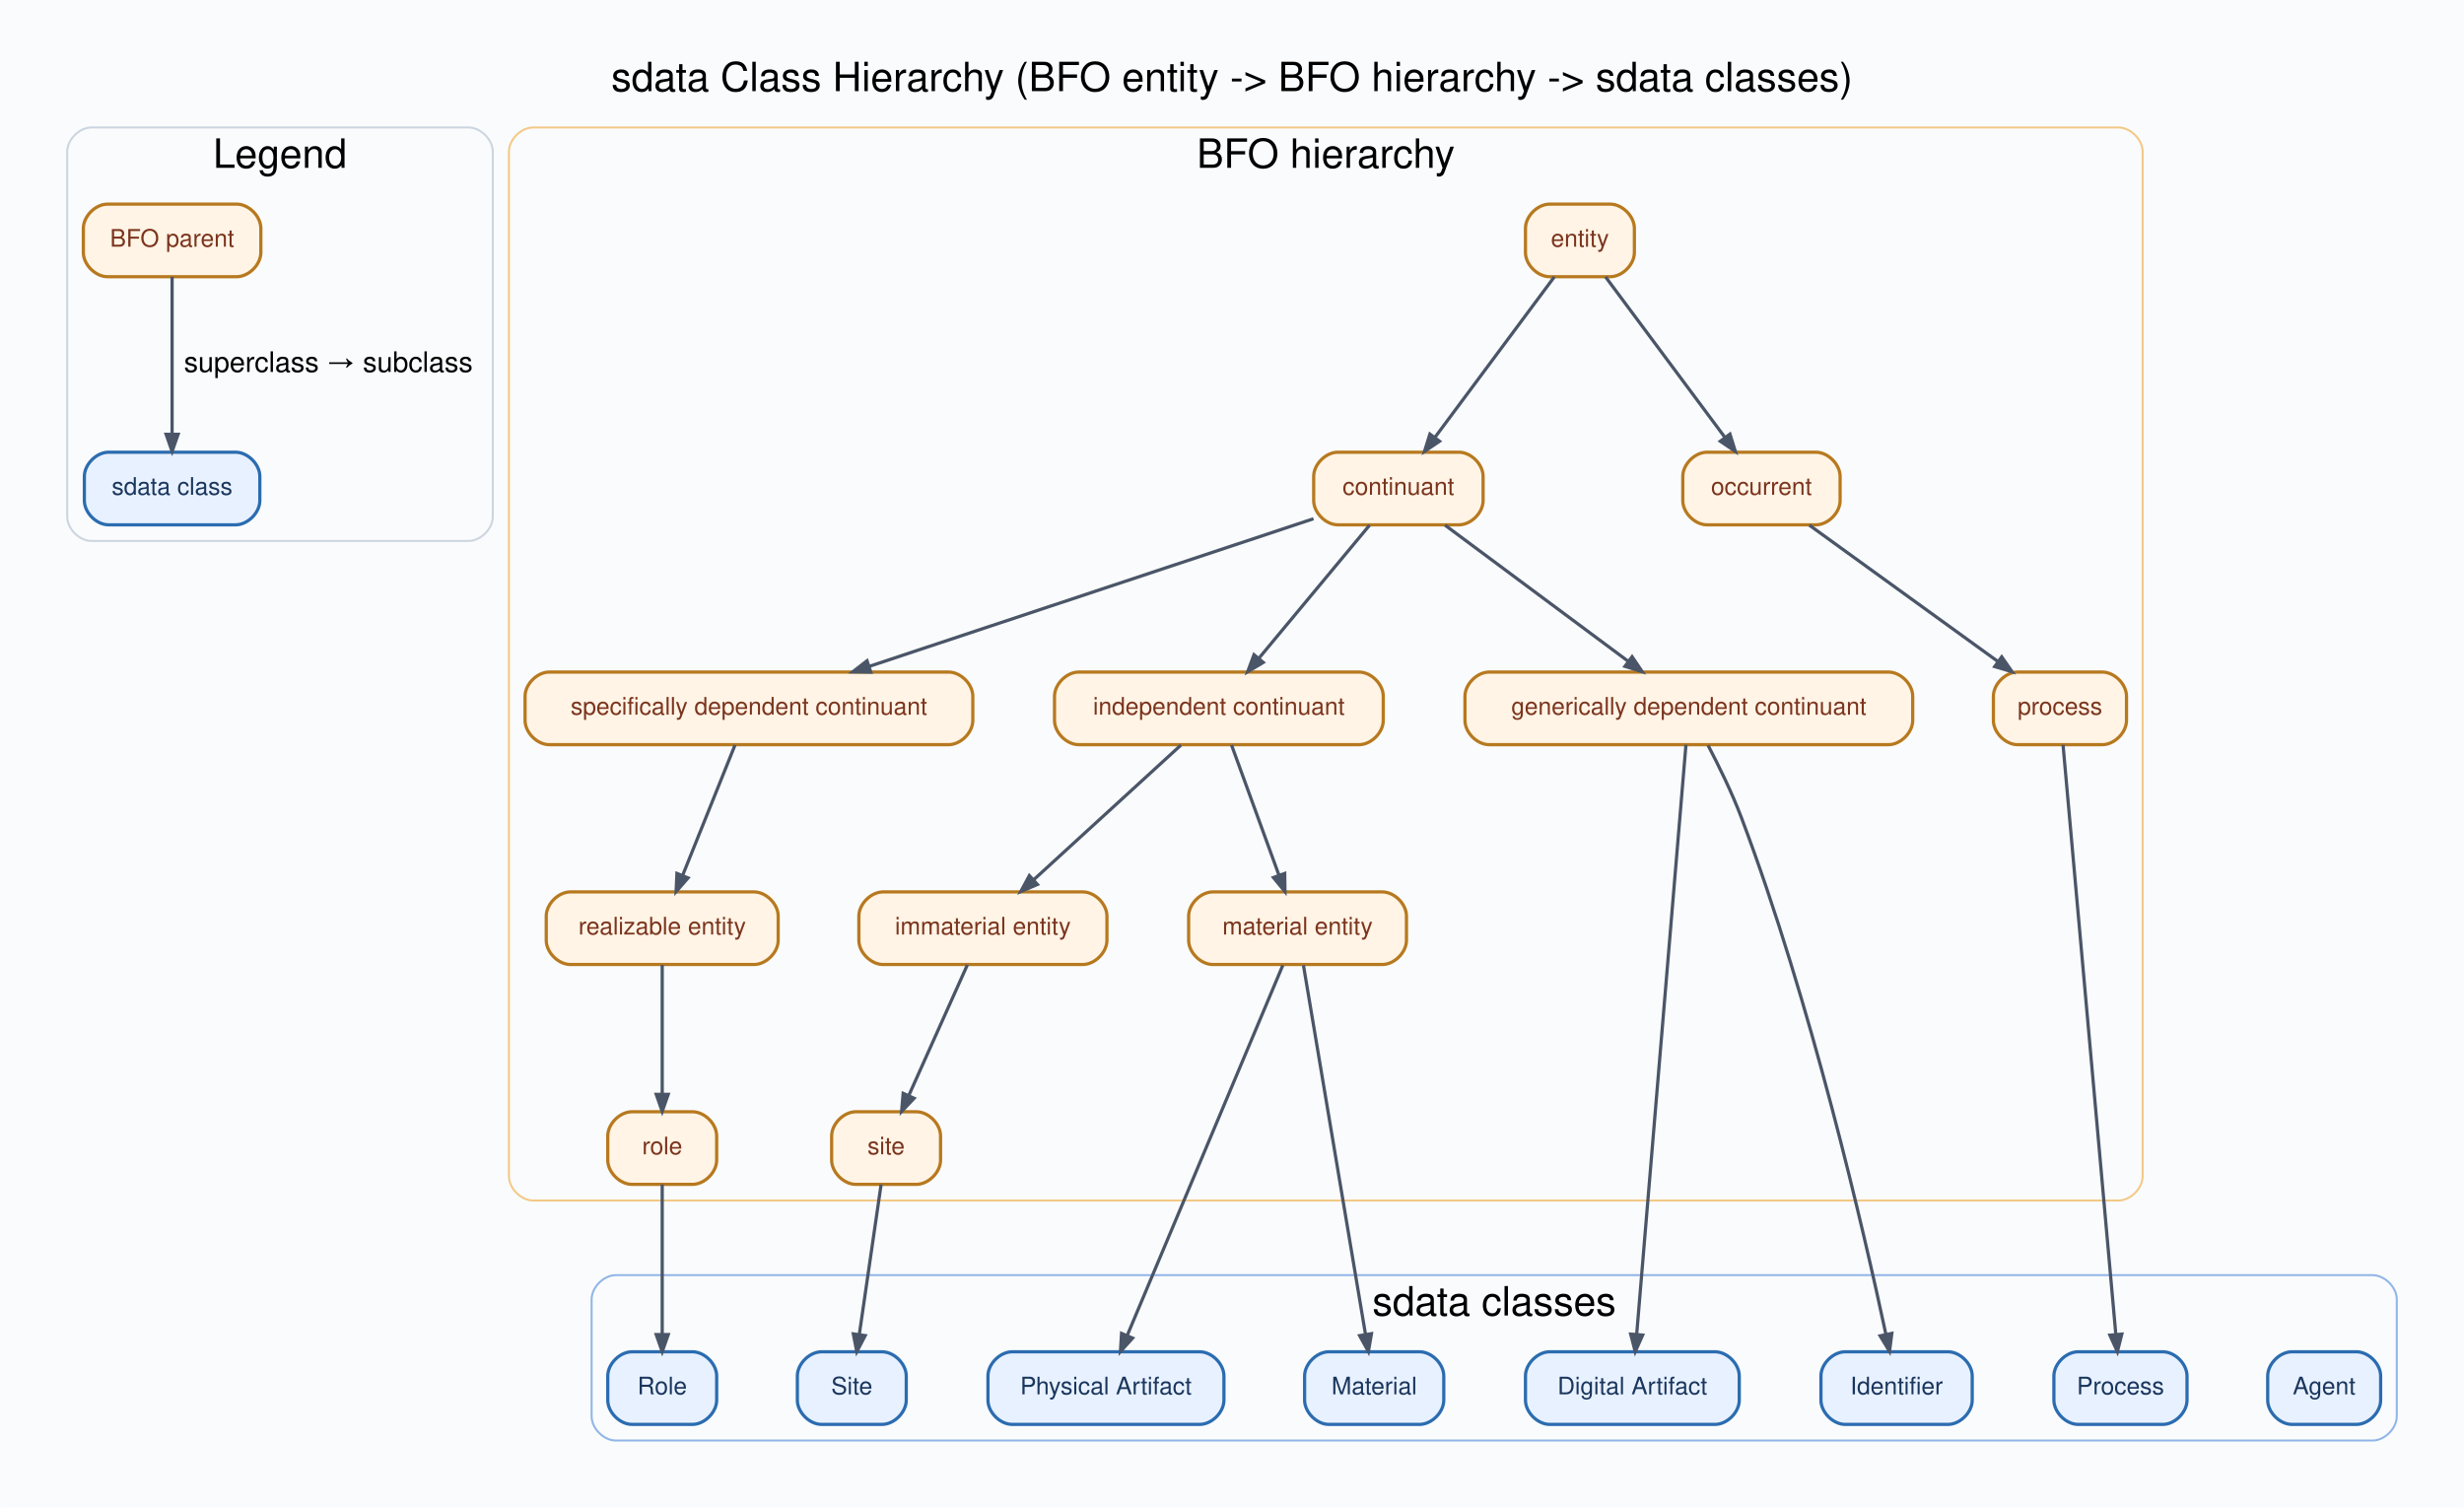
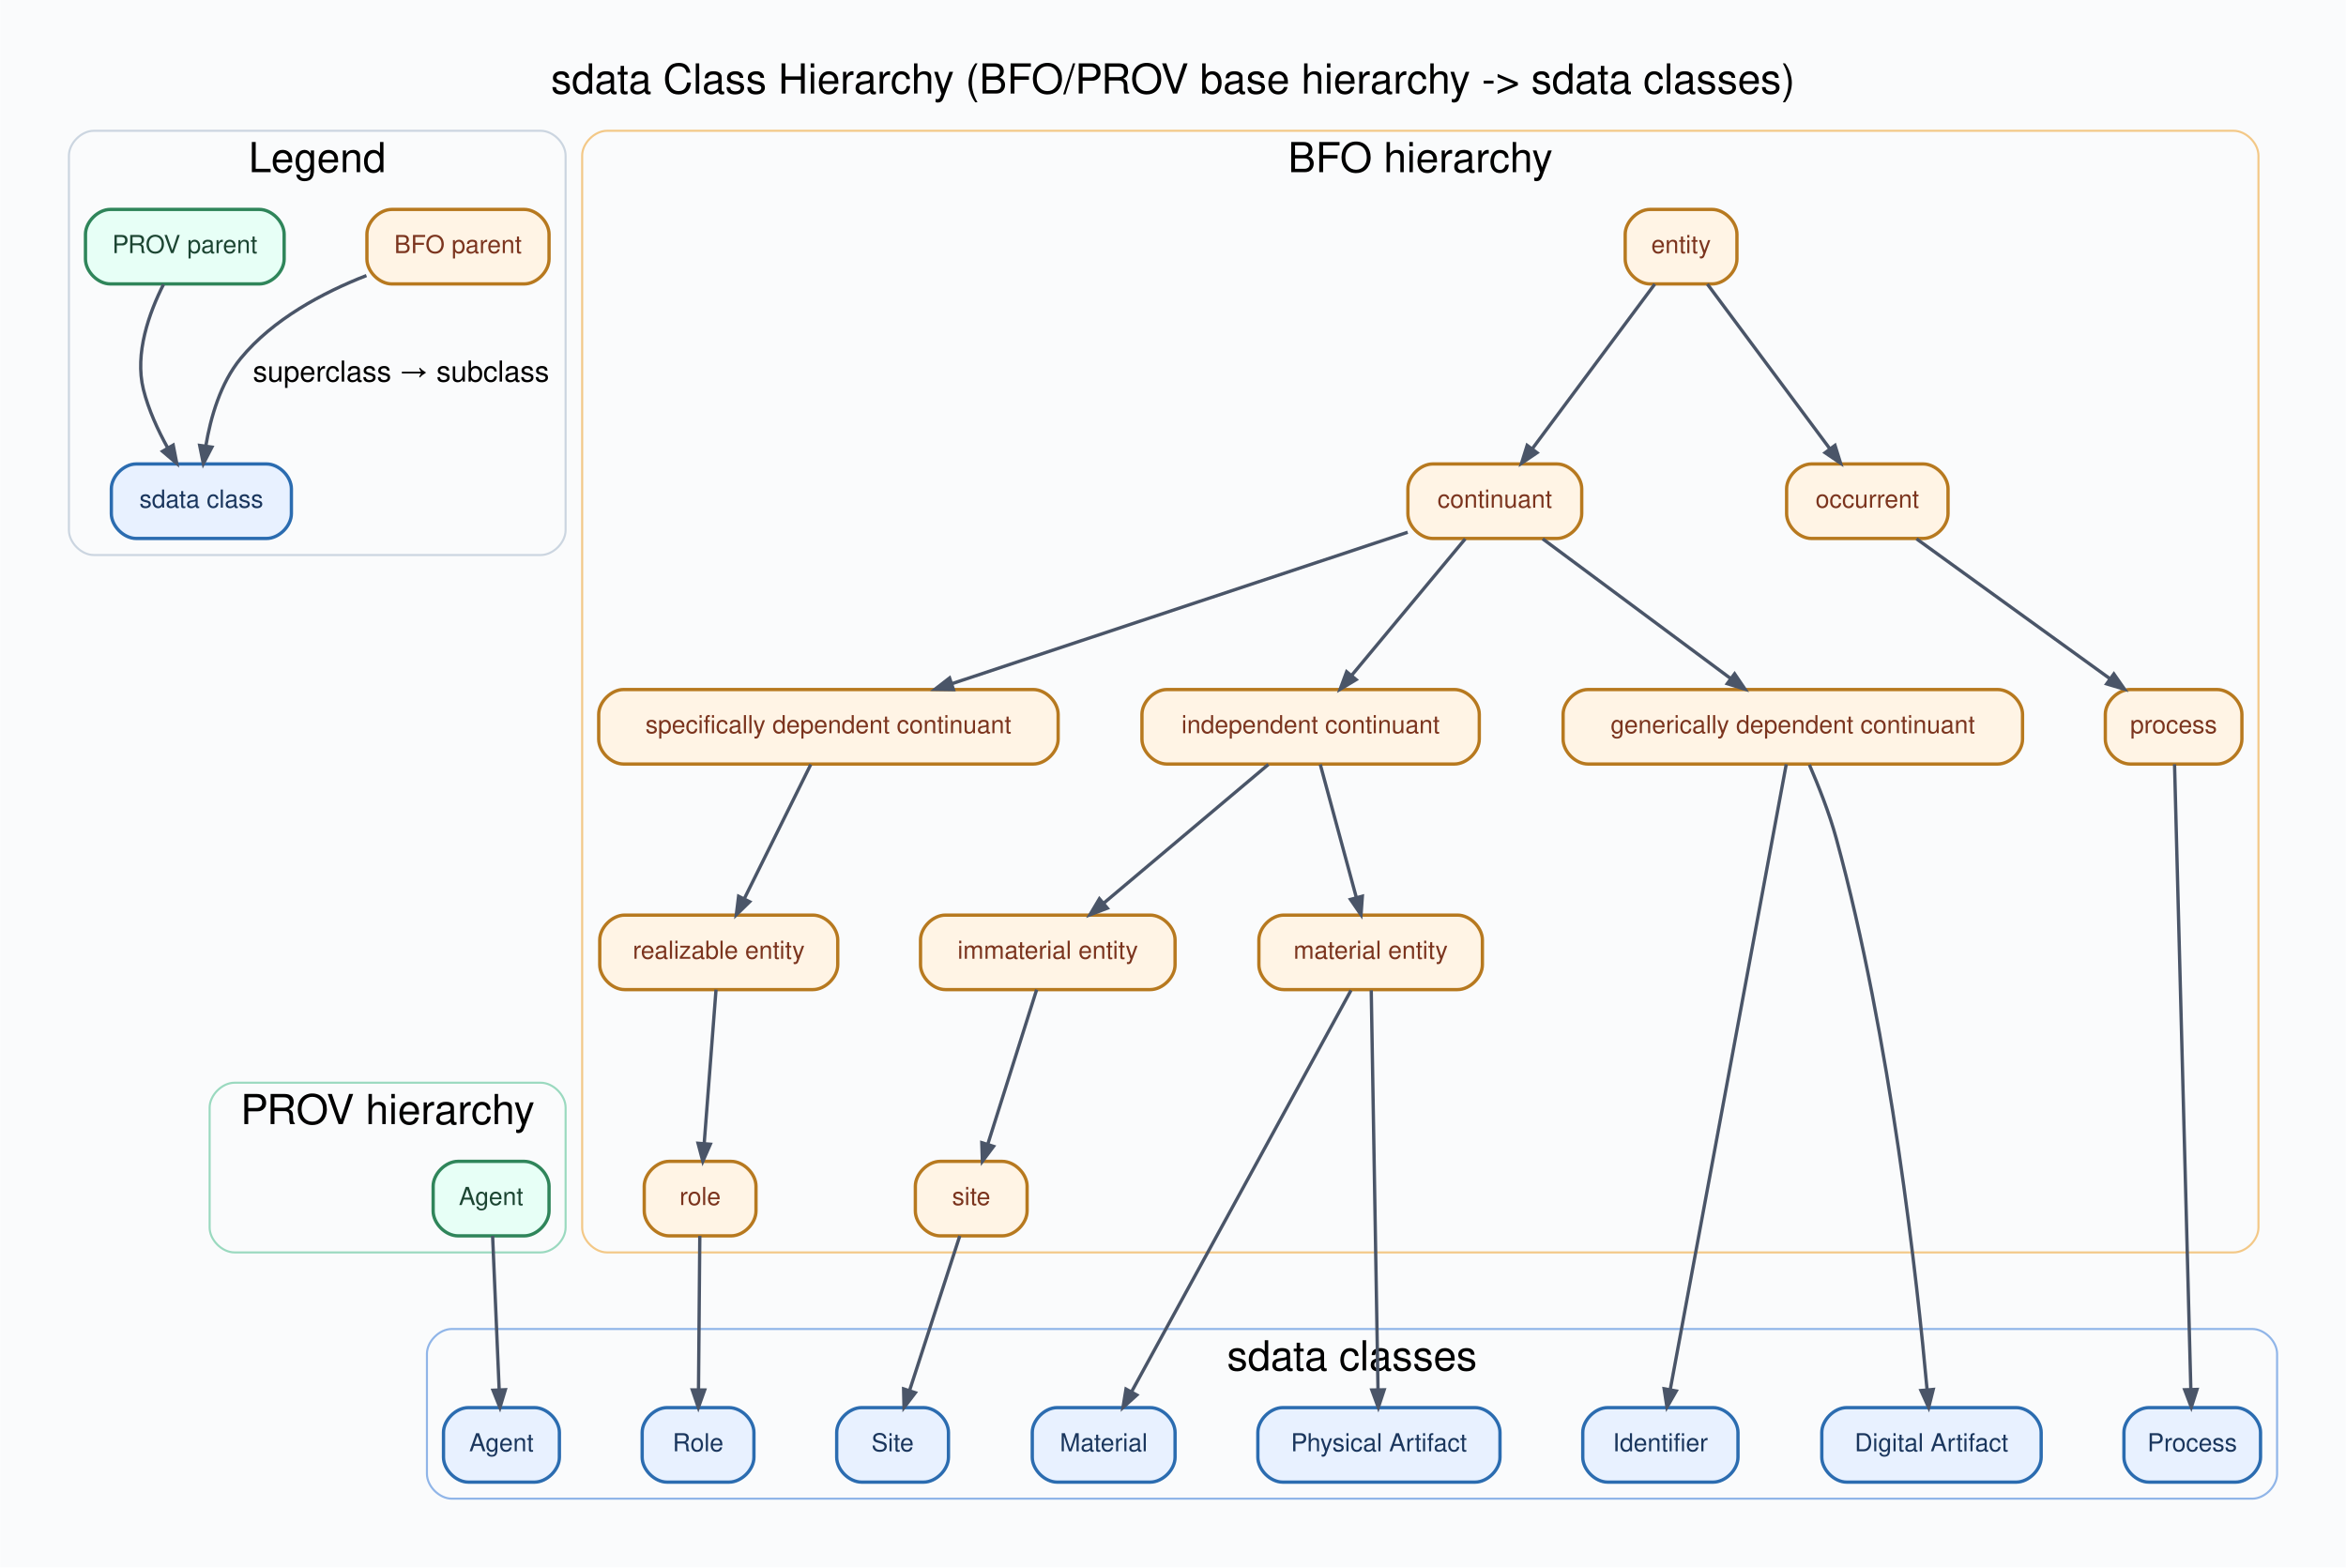
- <svg xmlns="http://www.w3.org/2000/svg" width="1221pt" height="747pt" viewBox="0.00 0.00 1221.40 747.40">
-   <g id="graph0" class="graph" transform="scale(1 1) rotate(0) translate(25.2 722.2)">
-     <polygon fill="#fafbfc" stroke="transparent" points="-25.2,25.2 -25.2,-722.2 1196.2,-722.2 1196.2,25.2 -25.2,25.2" />
-     <text text-anchor="middle" x="585.5" y="-677" font-family="Helvetica,sans-Serif" font-size="20.00">sdata Class Hierarchy (BFO entity -&gt; BFO hierarchy -&gt; sdata classes)</text>
+ <svg xmlns="http://www.w3.org/2000/svg" width="1133pt" height="757pt" viewBox="0.00 0.00 1133.40 757.40">
+   <g id="graph0" class="graph" transform="scale(1 1) rotate(0) translate(25.2 732.2)">
+     <polygon fill="#fafbfc" stroke="transparent" points="-25.2,25.2 -25.2,-732.2 1108.2,-732.2 1108.2,25.2 -25.2,25.2" />
+     <text text-anchor="middle" x="541.5" y="-687" font-family="Helvetica,sans-Serif" font-size="20.00">sdata Class Hierarchy (BFO/PROV base hierarchy -&gt; sdata classes)</text>
    <g id="clust1" class="cluster">
-       <path fill="#fafbfc" stroke="#cbd5e0" d="M20,-454C20,-454 207,-454 207,-454 213,-454 219,-460 219,-466 219,-466 219,-647 219,-647 219,-653 213,-659 207,-659 207,-659 20,-659 20,-659 14,-659 8,-653 8,-647 8,-647 8,-466 8,-466 8,-460 14,-454 20,-454" />
-       <text text-anchor="middle" x="113.5" y="-639" font-family="Helvetica,sans-Serif" font-size="20.00">Legend</text>
+       <path fill="#fafbfc" stroke="#cbd5e0" d="M20,-464C20,-464 236,-464 236,-464 242,-464 248,-470 248,-476 248,-476 248,-657 248,-657 248,-663 242,-669 236,-669 236,-669 20,-669 20,-669 14,-669 8,-663 8,-657 8,-657 8,-476 8,-476 8,-470 14,-464 20,-464" />
+       <text text-anchor="middle" x="128" y="-649" font-family="Helvetica,sans-Serif" font-size="20.00">Legend</text>
    </g>
    <g id="clust2" class="cluster">
-       <path fill="#fafbfc" stroke="#f3c887" d="M239,-127C239,-127 1025,-127 1025,-127 1031,-127 1037,-133 1037,-139 1037,-139 1037,-647 1037,-647 1037,-653 1031,-659 1025,-659 1025,-659 239,-659 239,-659 233,-659 227,-653 227,-647 227,-647 227,-139 227,-139 227,-133 233,-127 239,-127" />
-       <text text-anchor="middle" x="632" y="-639" font-family="Helvetica,sans-Serif" font-size="20.00">BFO hierarchy</text>
+       <path fill="#fafbfc" stroke="#9ad9bf" d="M88,-127C88,-127 236,-127 236,-127 242,-127 248,-133 248,-139 248,-139 248,-197 248,-197 248,-203 242,-209 236,-209 236,-209 88,-209 88,-209 82,-209 76,-203 76,-197 76,-197 76,-139 76,-139 76,-133 82,-127 88,-127" />
+       <text text-anchor="middle" x="162" y="-189" font-family="Helvetica,sans-Serif" font-size="20.00">PROV hierarchy</text>
    </g>
    <g id="clust3" class="cluster">
-       <path fill="#fafbfc" stroke="#90b5e8" d="M280,-8C280,-8 1151,-8 1151,-8 1157,-8 1163,-14 1163,-20 1163,-20 1163,-78 1163,-78 1163,-84 1157,-90 1151,-90 1151,-90 280,-90 280,-90 274,-90 268,-84 268,-78 268,-78 268,-20 268,-20 268,-14 274,-8 280,-8" />
-       <text text-anchor="middle" x="715.5" y="-70" font-family="Helvetica,sans-Serif" font-size="20.00">sdata classes</text>
+       <path fill="#fafbfc" stroke="#f3c887" d="M268,-127C268,-127 1054,-127 1054,-127 1060,-127 1066,-133 1066,-139 1066,-139 1066,-657 1066,-657 1066,-663 1060,-669 1054,-669 1054,-669 268,-669 268,-669 262,-669 256,-663 256,-657 256,-657 256,-139 256,-139 256,-133 262,-127 268,-127" />
+       <text text-anchor="middle" x="661" y="-649" font-family="Helvetica,sans-Serif" font-size="20.00">BFO hierarchy</text>
+     </g>
+     <g id="clust4" class="cluster">
+       <path fill="#fafbfc" stroke="#90b5e8" d="M193,-8C193,-8 1063,-8 1063,-8 1069,-8 1075,-14 1075,-20 1075,-20 1075,-78 1075,-78 1075,-84 1069,-90 1063,-90 1063,-90 193,-90 193,-90 187,-90 181,-84 181,-78 181,-78 181,-20 181,-20 181,-14 187,-8 193,-8" />
+       <text text-anchor="middle" x="628" y="-70" font-family="Helvetica,sans-Serif" font-size="20.00">sdata classes</text>
    </g>
    <g id="node1" class="node">
-       <path fill="#e8f1ff" stroke="#2b6cb0" stroke-width="1.6" d="M91.5,-498C91.5,-498 28.5,-498 28.5,-498 22.5,-498 16.5,-492 16.5,-486 16.5,-486 16.5,-474 16.5,-474 16.5,-468 22.5,-462 28.5,-462 28.5,-462 91.5,-462 91.5,-462 97.5,-462 103.5,-468 103.5,-474 103.5,-474 103.5,-486 103.5,-486 103.5,-492 97.5,-498 91.5,-498" />
-       <text text-anchor="middle" x="60" y="-476.9" font-family="Helvetica,sans-Serif" font-size="12.00" fill="#1a365d">sdata class</text>
+       <path fill="#e8f1ff" stroke="#2b6cb0" stroke-width="1.6" d="M103.5,-508C103.5,-508 40.5,-508 40.5,-508 34.5,-508 28.5,-502 28.5,-496 28.5,-496 28.5,-484 28.5,-484 28.5,-478 34.5,-472 40.5,-472 40.5,-472 103.5,-472 103.5,-472 109.5,-472 115.5,-478 115.5,-484 115.5,-484 115.5,-496 115.5,-496 115.5,-502 109.5,-508 103.5,-508" />
+       <text text-anchor="middle" x="72" y="-486.9" font-family="Helvetica,sans-Serif" font-size="12.00" fill="#1a365d">sdata class</text>
    </g>
    <g id="node2" class="node">
-       <path fill="#fff4e5" stroke="#b7791f" stroke-width="1.6" d="M92,-621C92,-621 28,-621 28,-621 22,-621 16,-615 16,-609 16,-609 16,-597 16,-597 16,-591 22,-585 28,-585 28,-585 92,-585 92,-585 98,-585 104,-591 104,-597 104,-597 104,-609 104,-609 104,-615 98,-621 92,-621" />
-       <text text-anchor="middle" x="60" y="-599.9" font-family="Helvetica,sans-Serif" font-size="12.00" fill="#7b341e">BFO parent</text>
+       <path fill="#fff4e5" stroke="#b7791f" stroke-width="1.6" d="M228,-631C228,-631 164,-631 164,-631 158,-631 152,-625 152,-619 152,-619 152,-607 152,-607 152,-601 158,-595 164,-595 164,-595 228,-595 228,-595 234,-595 240,-601 240,-607 240,-607 240,-619 240,-619 240,-625 234,-631 228,-631" />
+       <text text-anchor="middle" x="196" y="-609.9" font-family="Helvetica,sans-Serif" font-size="12.00" fill="#7b341e">BFO parent</text>
    </g>
    <g id="edge1" class="edge">
-       <path fill="none" stroke="#4a5568" stroke-width="1.6" d="M60,-584.92C60,-564.68 60,-530.73 60,-507.16" />
-       <polygon fill="#4a5568" stroke="#4a5568" stroke-width="1.6" points="62.98,-506.88 60,-498.38 57.03,-506.88 62.98,-506.88" />
-       <text text-anchor="middle" x="137.5" y="-537.8" font-family="Helvetica,sans-Serif" font-size="14.00">superclass → subclass</text>
+       <path fill="none" stroke="#4a5568" stroke-width="1.6" d="M151.76,-599.05C130.6,-590.76 106.56,-577.93 91,-559 81.23,-547.11 76.48,-530.54 74.16,-516.73" />
+       <polygon fill="#4a5568" stroke="#4a5568" stroke-width="1.6" points="77.09,-516.14 72.97,-508.13 71.19,-516.96 77.09,-516.14" />
+       <text text-anchor="middle" x="168.5" y="-547.8" font-family="Helvetica,sans-Serif" font-size="14.00">superclass → subclass</text>
    </g>
    <g id="node3" class="node">
-       <path fill="#fff4e5" stroke="#b7791f" stroke-width="1.6" d="M773,-621C773,-621 743,-621 743,-621 737,-621 731,-615 731,-609 731,-609 731,-597 731,-597 731,-591 737,-585 743,-585 743,-585 773,-585 773,-585 779,-585 785,-591 785,-597 785,-597 785,-609 785,-609 785,-615 779,-621 773,-621" />
-       <text text-anchor="middle" x="758" y="-599.9" font-family="Helvetica,sans-Serif" font-size="12.00" fill="#7b341e">entity</text>
+       <path fill="#e7fff6" stroke="#2f855a" stroke-width="1.6" d="M100,-631C100,-631 28,-631 28,-631 22,-631 16,-625 16,-619 16,-619 16,-607 16,-607 16,-601 22,-595 28,-595 28,-595 100,-595 100,-595 106,-595 112,-601 112,-607 112,-607 112,-619 112,-619 112,-625 106,-631 100,-631" />
+       <text text-anchor="middle" x="64" y="-609.9" font-family="Helvetica,sans-Serif" font-size="12.00" fill="#1c4532">PROV parent</text>
+     </g>
+     <g id="edge2" class="edge">
+       <path fill="none" stroke="#4a5568" stroke-width="1.6" d="M53.7,-594.78C46.79,-581.1 39.68,-561.44 44,-544 46.42,-534.26 50.99,-524.33 55.75,-515.74" />
+       <polygon fill="#4a5568" stroke="#4a5568" stroke-width="1.6" points="58.39,-517.11 60.11,-508.28 53.25,-514.11 58.39,-517.11" />
    </g>
    <g id="node4" class="node">
-       <path fill="#fff4e5" stroke="#b7791f" stroke-width="1.6" d="M698,-498C698,-498 638,-498 638,-498 632,-498 626,-492 626,-486 626,-486 626,-474 626,-474 626,-468 632,-462 638,-462 638,-462 698,-462 698,-462 704,-462 710,-468 710,-474 710,-474 710,-486 710,-486 710,-492 704,-498 698,-498" />
-       <text text-anchor="middle" x="668" y="-476.9" font-family="Helvetica,sans-Serif" font-size="12.00" fill="#7b341e">continuant</text>
-     </g>
-     <g id="edge2" class="edge">
-       <path fill="none" stroke="#4a5568" stroke-width="1.6" d="M745.3,-584.92C729.84,-564.14 703.64,-528.91 686.08,-505.31" />
-       <polygon fill="#4a5568" stroke="#4a5568" stroke-width="1.6" points="688.39,-503.43 680.93,-498.38 683.62,-506.98 688.39,-503.43" />
+       <path fill="#e7fff6" stroke="#2f855a" stroke-width="1.6" d="M228,-171C228,-171 196,-171 196,-171 190,-171 184,-165 184,-159 184,-159 184,-147 184,-147 184,-141 190,-135 196,-135 196,-135 228,-135 228,-135 234,-135 240,-141 240,-147 240,-147 240,-159 240,-159 240,-165 234,-171 228,-171" />
+       <text text-anchor="middle" x="212" y="-149.9" font-family="Helvetica,sans-Serif" font-size="12.00" fill="#1c4532">Agent</text>
+     </g>
+     <g id="node17" class="node">
+       <path fill="#e8f1ff" stroke="#2b6cb0" stroke-width="1.6" d="M233,-52C233,-52 201,-52 201,-52 195,-52 189,-46 189,-40 189,-40 189,-28 189,-28 189,-22 195,-16 201,-16 201,-16 233,-16 233,-16 239,-16 245,-22 245,-28 245,-28 245,-40 245,-40 245,-46 239,-52 233,-52" />
+       <text text-anchor="middle" x="217" y="-30.9" font-family="Helvetica,sans-Serif" font-size="12.00" fill="#1a365d">Agent</text>
+     </g>
+     <g id="edge21" class="edge">
+       <path fill="none" stroke="#4a5568" stroke-width="1.6" d="M212.73,-134.99C213.56,-115.49 214.93,-83.33 215.9,-60.76" />
+       <polygon fill="#4a5568" stroke="#4a5568" stroke-width="1.6" points="218.88,-60.65 216.27,-52.03 212.94,-60.4 218.88,-60.65" />
    </g>
    <g id="node5" class="node">
-       <path fill="#fff4e5" stroke="#b7791f" stroke-width="1.6" d="M875,-498C875,-498 821,-498 821,-498 815,-498 809,-492 809,-486 809,-486 809,-474 809,-474 809,-468 815,-462 821,-462 821,-462 875,-462 875,-462 881,-462 887,-468 887,-474 887,-474 887,-486 887,-486 887,-492 881,-498 875,-498" />
-       <text text-anchor="middle" x="848" y="-476.9" font-family="Helvetica,sans-Serif" font-size="12.00" fill="#7b341e">occurrent</text>
+       <path fill="#fff4e5" stroke="#b7791f" stroke-width="1.6" d="M802,-631C802,-631 772,-631 772,-631 766,-631 760,-625 760,-619 760,-619 760,-607 760,-607 760,-601 766,-595 772,-595 772,-595 802,-595 802,-595 808,-595 814,-601 814,-607 814,-607 814,-619 814,-619 814,-625 808,-631 802,-631" />
+       <text text-anchor="middle" x="787" y="-609.9" font-family="Helvetica,sans-Serif" font-size="12.00" fill="#7b341e">entity</text>
+     </g>
+     <g id="node6" class="node">
+       <path fill="#fff4e5" stroke="#b7791f" stroke-width="1.6" d="M727,-508C727,-508 667,-508 667,-508 661,-508 655,-502 655,-496 655,-496 655,-484 655,-484 655,-478 661,-472 667,-472 667,-472 727,-472 727,-472 733,-472 739,-478 739,-484 739,-484 739,-496 739,-496 739,-502 733,-508 727,-508" />
+       <text text-anchor="middle" x="697" y="-486.9" font-family="Helvetica,sans-Serif" font-size="12.00" fill="#7b341e">continuant</text>
    </g>
    <g id="edge3" class="edge">
-       <path fill="none" stroke="#4a5568" stroke-width="1.6" d="M770.7,-584.92C786.16,-564.14 812.36,-528.91 829.92,-505.31" />
-       <polygon fill="#4a5568" stroke="#4a5568" stroke-width="1.6" points="832.38,-506.98 835.07,-498.38 827.61,-503.43 832.38,-506.98" />
-     </g>
-     <g id="node6" class="node">
-       <path fill="#fff4e5" stroke="#b7791f" stroke-width="1.6" d="M648.5,-389C648.5,-389 509.5,-389 509.5,-389 503.5,-389 497.5,-383 497.5,-377 497.5,-377 497.5,-365 497.5,-365 497.5,-359 503.5,-353 509.5,-353 509.5,-353 648.5,-353 648.5,-353 654.5,-353 660.5,-359 660.5,-365 660.5,-365 660.5,-377 660.5,-377 660.5,-383 654.5,-389 648.5,-389" />
-       <text text-anchor="middle" x="579" y="-367.9" font-family="Helvetica,sans-Serif" font-size="12.00" fill="#7b341e">independent continuant</text>
+       <path fill="none" stroke="#4a5568" stroke-width="1.6" d="M774.3,-594.92C758.84,-574.14 732.64,-538.91 715.08,-515.31" />
+       <polygon fill="#4a5568" stroke="#4a5568" stroke-width="1.6" points="717.39,-513.43 709.93,-508.38 712.62,-516.98 717.39,-513.43" />
+     </g>
+     <g id="node7" class="node">
+       <path fill="#fff4e5" stroke="#b7791f" stroke-width="1.6" d="M904,-508C904,-508 850,-508 850,-508 844,-508 838,-502 838,-496 838,-496 838,-484 838,-484 838,-478 844,-472 850,-472 850,-472 904,-472 904,-472 910,-472 916,-478 916,-484 916,-484 916,-496 916,-496 916,-502 910,-508 904,-508" />
+       <text text-anchor="middle" x="877" y="-486.9" font-family="Helvetica,sans-Serif" font-size="12.00" fill="#7b341e">occurrent</text>
    </g>
    <g id="edge4" class="edge">
-       <path fill="none" stroke="#4a5568" stroke-width="1.6" d="M653.7,-461.81C638.84,-443.95 615.48,-415.86 598.84,-395.86" />
-       <polygon fill="#4a5568" stroke="#4a5568" stroke-width="1.6" points="600.99,-393.78 593.26,-389.15 596.41,-397.59 600.99,-393.78" />
+       <path fill="none" stroke="#4a5568" stroke-width="1.6" d="M799.7,-594.92C815.16,-574.14 841.36,-538.91 858.92,-515.31" />
+       <polygon fill="#4a5568" stroke="#4a5568" stroke-width="1.6" points="861.38,-516.98 864.07,-508.38 856.61,-513.43 861.38,-516.98" />
+     </g>
+     <g id="node8" class="node">
+       <path fill="#fff4e5" stroke="#b7791f" stroke-width="1.6" d="M677.5,-399C677.5,-399 538.5,-399 538.5,-399 532.5,-399 526.5,-393 526.5,-387 526.5,-387 526.5,-375 526.5,-375 526.5,-369 532.5,-363 538.5,-363 538.5,-363 677.5,-363 677.5,-363 683.5,-363 689.5,-369 689.5,-375 689.5,-375 689.5,-387 689.5,-387 689.5,-393 683.5,-399 677.5,-399" />
+       <text text-anchor="middle" x="608" y="-377.9" font-family="Helvetica,sans-Serif" font-size="12.00" fill="#7b341e">independent continuant</text>
+     </g>
+     <g id="edge5" class="edge">
+       <path fill="none" stroke="#4a5568" stroke-width="1.6" d="M682.7,-471.81C667.84,-453.95 644.48,-425.86 627.84,-405.86" />
+       <polygon fill="#4a5568" stroke="#4a5568" stroke-width="1.6" points="629.99,-403.78 622.26,-399.15 625.41,-407.59 629.99,-403.78" />
+     </g>
+     <g id="node11" class="node">
+       <path fill="#fff4e5" stroke="#b7791f" stroke-width="1.6" d="M474,-399C474,-399 276,-399 276,-399 270,-399 264,-393 264,-387 264,-387 264,-375 264,-375 264,-369 270,-363 276,-363 276,-363 474,-363 474,-363 480,-363 486,-369 486,-375 486,-375 486,-387 486,-387 486,-393 480,-399 474,-399" />
+       <text text-anchor="middle" x="375" y="-377.9" font-family="Helvetica,sans-Serif" font-size="12.00" fill="#7b341e">specifically dependent continuant</text>
+     </g>
+     <g id="edge6" class="edge">
+       <path fill="none" stroke="#4a5568" stroke-width="1.6" d="M654.9,-475.01C598.7,-456.34 498.82,-423.14 434.81,-401.88" />
+       <polygon fill="#4a5568" stroke="#4a5568" stroke-width="1.6" points="435.42,-398.94 426.41,-399.08 433.54,-404.59 435.42,-398.94" />
+     </g>
+     <g id="node14" class="node">
+       <path fill="#fff4e5" stroke="#b7791f" stroke-width="1.6" d="M940,-399C940,-399 742,-399 742,-399 736,-399 730,-393 730,-387 730,-387 730,-375 730,-375 730,-369 736,-363 742,-363 742,-363 940,-363 940,-363 946,-363 952,-369 952,-375 952,-375 952,-387 952,-387 952,-393 946,-399 940,-399" />
+       <text text-anchor="middle" x="841" y="-377.9" font-family="Helvetica,sans-Serif" font-size="12.00" fill="#7b341e">generically dependent continuant</text>
+     </g>
+     <g id="edge7" class="edge">
+       <path fill="none" stroke="#4a5568" stroke-width="1.6" d="M720.14,-471.81C744.8,-453.48 783.96,-424.38 810.99,-404.3" />
+       <polygon fill="#4a5568" stroke="#4a5568" stroke-width="1.6" points="812.87,-406.61 817.92,-399.15 809.32,-401.83 812.87,-406.61" />
    </g>
    <g id="node9" class="node">
-       <path fill="#fff4e5" stroke="#b7791f" stroke-width="1.6" d="M445,-389C445,-389 247,-389 247,-389 241,-389 235,-383 235,-377 235,-377 235,-365 235,-365 235,-359 241,-353 247,-353 247,-353 445,-353 445,-353 451,-353 457,-359 457,-365 457,-365 457,-377 457,-377 457,-383 451,-389 445,-389" />
-       <text text-anchor="middle" x="346" y="-367.9" font-family="Helvetica,sans-Serif" font-size="12.00" fill="#7b341e">specifically dependent continuant</text>
-     </g>
-     <g id="edge5" class="edge">
-       <path fill="none" stroke="#4a5568" stroke-width="1.6" d="M625.9,-465.01C569.7,-446.34 469.82,-413.14 405.81,-391.88" />
-       <polygon fill="#4a5568" stroke="#4a5568" stroke-width="1.6" points="406.42,-388.94 397.41,-389.08 404.54,-394.59 406.42,-388.94" />
+       <path fill="#fff4e5" stroke="#b7791f" stroke-width="1.6" d="M1046,-399C1046,-399 1004,-399 1004,-399 998,-399 992,-393 992,-387 992,-387 992,-375 992,-375 992,-369 998,-363 1004,-363 1004,-363 1046,-363 1046,-363 1052,-363 1058,-369 1058,-375 1058,-375 1058,-387 1058,-387 1058,-393 1052,-399 1046,-399" />
+       <text text-anchor="middle" x="1025" y="-377.9" font-family="Helvetica,sans-Serif" font-size="12.00" fill="#7b341e">process</text>
+     </g>
+     <g id="edge8" class="edge">
+       <path fill="none" stroke="#4a5568" stroke-width="1.6" d="M900.78,-471.81C926.13,-453.48 966.38,-424.38 994.15,-404.3" />
+       <polygon fill="#4a5568" stroke="#4a5568" stroke-width="1.6" points="996.13,-406.54 1001.28,-399.15 992.65,-401.72 996.13,-406.54" />
+     </g>
+     <g id="node15" class="node">
+       <path fill="#fff4e5" stroke="#b7791f" stroke-width="1.6" d="M679,-290C679,-290 595,-290 595,-290 589,-290 583,-284 583,-278 583,-278 583,-266 583,-266 583,-260 589,-254 595,-254 595,-254 679,-254 679,-254 685,-254 691,-260 691,-266 691,-266 691,-278 691,-278 691,-284 685,-290 679,-290" />
+       <text text-anchor="middle" x="637" y="-268.9" font-family="Helvetica,sans-Serif" font-size="12.00" fill="#7b341e">material entity</text>
+     </g>
+     <g id="edge9" class="edge">
+       <path fill="none" stroke="#4a5568" stroke-width="1.6" d="M612.66,-362.81C617.37,-345.42 624.72,-318.33 630.1,-298.45" />
+       <polygon fill="#4a5568" stroke="#4a5568" stroke-width="1.6" points="633,-299.13 632.35,-290.15 627.26,-297.57 633,-299.13" />
+     </g>
+     <g id="node16" class="node">
+       <path fill="#fff4e5" stroke="#b7791f" stroke-width="1.6" d="M530.5,-290C530.5,-290 431.5,-290 431.5,-290 425.5,-290 419.5,-284 419.5,-278 419.5,-278 419.5,-266 419.5,-266 419.5,-260 425.5,-254 431.5,-254 431.5,-254 530.5,-254 530.5,-254 536.5,-254 542.5,-260 542.5,-266 542.5,-266 542.5,-278 542.5,-278 542.5,-284 536.5,-290 530.5,-290" />
+       <text text-anchor="middle" x="481" y="-268.9" font-family="Helvetica,sans-Serif" font-size="12.00" fill="#7b341e">immaterial entity</text>
+     </g>
+     <g id="edge10" class="edge">
+       <path fill="none" stroke="#4a5568" stroke-width="1.6" d="M587.6,-362.81C566.02,-344.64 531.89,-315.88 508.08,-295.82" />
+       <polygon fill="#4a5568" stroke="#4a5568" stroke-width="1.6" points="509.77,-293.35 501.35,-290.15 505.94,-297.9 509.77,-293.35" />
+     </g>
+     <g id="node22" class="node">
+       <path fill="#e8f1ff" stroke="#2b6cb0" stroke-width="1.6" d="M1055,-52C1055,-52 1013,-52 1013,-52 1007,-52 1001,-46 1001,-40 1001,-40 1001,-28 1001,-28 1001,-22 1007,-16 1013,-16 1013,-16 1055,-16 1055,-16 1061,-16 1067,-22 1067,-28 1067,-28 1067,-40 1067,-40 1067,-46 1061,-52 1055,-52" />
+       <text text-anchor="middle" x="1034" y="-30.9" font-family="Helvetica,sans-Serif" font-size="12.00" fill="#1a365d">Process</text>
+     </g>
+     <g id="edge11" class="edge">
+       <path fill="none" stroke="#4a5568" stroke-width="1.6" d="M1025.45,-362.89C1026.91,-306.79 1031.57,-128.18 1033.32,-60.94" />
+       <polygon fill="#4a5568" stroke="#4a5568" stroke-width="1.6" points="1036.3,-60.79 1033.55,-52.21 1030.36,-60.63 1036.3,-60.79" />
+     </g>
+     <g id="node10" class="node">
+       <path fill="#fff4e5" stroke="#b7791f" stroke-width="1.6" d="M367.5,-290C367.5,-290 276.5,-290 276.5,-290 270.5,-290 264.5,-284 264.5,-278 264.5,-278 264.5,-266 264.5,-266 264.5,-260 270.5,-254 276.5,-254 276.5,-254 367.5,-254 367.5,-254 373.5,-254 379.5,-260 379.5,-266 379.5,-266 379.5,-278 379.5,-278 379.5,-284 373.5,-290 367.5,-290" />
+       <text text-anchor="middle" x="322" y="-268.9" font-family="Helvetica,sans-Serif" font-size="12.00" fill="#7b341e">realizable entity</text>
    </g>
    <g id="node12" class="node">
-       <path fill="#fff4e5" stroke="#b7791f" stroke-width="1.6" d="M911,-389C911,-389 713,-389 713,-389 707,-389 701,-383 701,-377 701,-377 701,-365 701,-365 701,-359 707,-353 713,-353 713,-353 911,-353 911,-353 917,-353 923,-359 923,-365 923,-365 923,-377 923,-377 923,-383 917,-389 911,-389" />
-       <text text-anchor="middle" x="812" y="-367.9" font-family="Helvetica,sans-Serif" font-size="12.00" fill="#7b341e">generically dependent continuant</text>
-     </g>
-     <g id="edge6" class="edge">
-       <path fill="none" stroke="#4a5568" stroke-width="1.6" d="M691.14,-461.81C715.8,-443.48 754.96,-414.38 781.99,-394.3" />
-       <polygon fill="#4a5568" stroke="#4a5568" stroke-width="1.6" points="783.87,-396.61 788.92,-389.15 780.32,-391.83 783.87,-396.61" />
-     </g>
-     <g id="node7" class="node">
-       <path fill="#fff4e5" stroke="#b7791f" stroke-width="1.6" d="M1017,-389C1017,-389 975,-389 975,-389 969,-389 963,-383 963,-377 963,-377 963,-365 963,-365 963,-359 969,-353 975,-353 975,-353 1017,-353 1017,-353 1023,-353 1029,-359 1029,-365 1029,-365 1029,-377 1029,-377 1029,-383 1023,-389 1017,-389" />
-       <text text-anchor="middle" x="996" y="-367.9" font-family="Helvetica,sans-Serif" font-size="12.00" fill="#7b341e">process</text>
-     </g>
-     <g id="edge7" class="edge">
-       <path fill="none" stroke="#4a5568" stroke-width="1.6" d="M871.78,-461.81C897.13,-443.48 937.38,-414.38 965.15,-394.3" />
-       <polygon fill="#4a5568" stroke="#4a5568" stroke-width="1.6" points="967.13,-396.54 972.28,-389.15 963.65,-391.72 967.13,-396.54" />
+       <path fill="#fff4e5" stroke="#b7791f" stroke-width="1.6" d="M328,-171C328,-171 298,-171 298,-171 292,-171 286,-165 286,-159 286,-159 286,-147 286,-147 286,-141 292,-135 298,-135 298,-135 328,-135 328,-135 334,-135 340,-141 340,-147 340,-147 340,-159 340,-159 340,-165 334,-171 328,-171" />
+       <text text-anchor="middle" x="313" y="-149.9" font-family="Helvetica,sans-Serif" font-size="12.00" fill="#7b341e">role</text>
+     </g>
+     <g id="edge12" class="edge">
+       <path fill="none" stroke="#4a5568" stroke-width="1.6" d="M320.69,-253.99C319.19,-234.49 316.72,-202.33 314.98,-179.76" />
+       <polygon fill="#4a5568" stroke="#4a5568" stroke-width="1.6" points="317.93,-179.28 314.31,-171.03 312,-179.74 317.93,-179.28" />
+     </g>
+     <g id="edge13" class="edge">
+       <path fill="none" stroke="#4a5568" stroke-width="1.6" d="M366.48,-362.81C357.79,-345.26 344.21,-317.84 334.34,-297.91" />
+       <polygon fill="#4a5568" stroke="#4a5568" stroke-width="1.6" points="336.93,-296.45 330.49,-290.15 331.6,-299.09 336.93,-296.45" />
+     </g>
+     <g id="node23" class="node">
+       <path fill="#e8f1ff" stroke="#2b6cb0" stroke-width="1.6" d="M327,-52C327,-52 297,-52 297,-52 291,-52 285,-46 285,-40 285,-40 285,-28 285,-28 285,-22 291,-16 297,-16 297,-16 327,-16 327,-16 333,-16 339,-22 339,-28 339,-28 339,-40 339,-40 339,-46 333,-52 327,-52" />
+       <text text-anchor="middle" x="312" y="-30.9" font-family="Helvetica,sans-Serif" font-size="12.00" fill="#1a365d">Role</text>
+     </g>
+     <g id="edge14" class="edge">
+       <path fill="none" stroke="#4a5568" stroke-width="1.6" d="M312.85,-134.99C312.69,-115.49 312.41,-83.33 312.22,-60.76" />
+       <polygon fill="#4a5568" stroke="#4a5568" stroke-width="1.6" points="315.19,-60.51 312.15,-52.03 309.24,-60.56 315.19,-60.51" />
    </g>
    <g id="node13" class="node">
-       <path fill="#fff4e5" stroke="#b7791f" stroke-width="1.6" d="M660,-280C660,-280 576,-280 576,-280 570,-280 564,-274 564,-268 564,-268 564,-256 564,-256 564,-250 570,-244 576,-244 576,-244 660,-244 660,-244 666,-244 672,-250 672,-256 672,-256 672,-268 672,-268 672,-274 666,-280 660,-280" />
-       <text text-anchor="middle" x="618" y="-258.9" font-family="Helvetica,sans-Serif" font-size="12.00" fill="#7b341e">material entity</text>
-     </g>
-     <g id="edge8" class="edge">
-       <path fill="none" stroke="#4a5568" stroke-width="1.6" d="M585.27,-352.81C591.63,-335.34 601.57,-308.08 608.82,-288.18" />
-       <polygon fill="#4a5568" stroke="#4a5568" stroke-width="1.6" points="611.63,-289.15 611.75,-280.15 606.04,-287.12 611.63,-289.15" />
-     </g>
-     <g id="node14" class="node">
-       <path fill="#fff4e5" stroke="#b7791f" stroke-width="1.6" d="M511.5,-280C511.5,-280 412.5,-280 412.5,-280 406.5,-280 400.5,-274 400.5,-268 400.5,-268 400.5,-256 400.5,-256 400.5,-250 406.5,-244 412.5,-244 412.5,-244 511.5,-244 511.5,-244 517.5,-244 523.5,-250 523.5,-256 523.5,-256 523.5,-268 523.5,-268 523.5,-274 517.5,-280 511.5,-280" />
-       <text text-anchor="middle" x="462" y="-258.9" font-family="Helvetica,sans-Serif" font-size="12.00" fill="#7b341e">immaterial entity</text>
-     </g>
-     <g id="edge9" class="edge">
-       <path fill="none" stroke="#4a5568" stroke-width="1.6" d="M560.2,-352.81C540.42,-334.71 509.16,-306.12 487.23,-286.08" />
-       <polygon fill="#4a5568" stroke="#4a5568" stroke-width="1.6" points="489.03,-283.69 480.75,-280.15 485.02,-288.08 489.03,-283.69" />
+       <path fill="#fff4e5" stroke="#b7791f" stroke-width="1.6" d="M459,-171C459,-171 429,-171 429,-171 423,-171 417,-165 417,-159 417,-159 417,-147 417,-147 417,-141 423,-135 429,-135 429,-135 459,-135 459,-135 465,-135 471,-141 471,-147 471,-147 471,-159 471,-159 471,-165 465,-171 459,-171" />
+       <text text-anchor="middle" x="444" y="-149.9" font-family="Helvetica,sans-Serif" font-size="12.00" fill="#7b341e">site</text>
+     </g>
+     <g id="node24" class="node">
+       <path fill="#e8f1ff" stroke="#2b6cb0" stroke-width="1.6" d="M421,-52C421,-52 391,-52 391,-52 385,-52 379,-46 379,-40 379,-40 379,-28 379,-28 379,-22 385,-16 391,-16 391,-16 421,-16 421,-16 427,-16 433,-22 433,-28 433,-28 433,-40 433,-40 433,-46 427,-52 421,-52" />
+       <text text-anchor="middle" x="406" y="-30.9" font-family="Helvetica,sans-Serif" font-size="12.00" fill="#1a365d">Site</text>
+     </g>
+     <g id="edge15" class="edge">
+       <path fill="none" stroke="#4a5568" stroke-width="1.6" d="M438.47,-134.99C432.09,-115.32 421.51,-82.76 414.17,-60.16" />
+       <polygon fill="#4a5568" stroke="#4a5568" stroke-width="1.6" points="416.99,-59.2 411.53,-52.03 411.33,-61.04 416.99,-59.2" />
+     </g>
+     <g id="node18" class="node">
+       <path fill="#e8f1ff" stroke="#2b6cb0" stroke-width="1.6" d="M949,-52C949,-52 867,-52 867,-52 861,-52 855,-46 855,-40 855,-40 855,-28 855,-28 855,-22 861,-16 867,-16 867,-16 949,-16 949,-16 955,-16 961,-22 961,-28 961,-28 961,-40 961,-40 961,-46 955,-52 949,-52" />
+       <text text-anchor="middle" x="908" y="-30.9" font-family="Helvetica,sans-Serif" font-size="12.00" fill="#1a365d">Digital Artifact</text>
+     </g>
+     <g id="edge16" class="edge">
+       <path fill="none" stroke="#4a5568" stroke-width="1.6" d="M849,-362.67C853.41,-352.47 858.66,-339.22 862,-327 888.35,-230.56 901.24,-111.81 905.89,-60.55" />
+       <polygon fill="#4a5568" stroke="#4a5568" stroke-width="1.6" points="908.85,-60.79 906.64,-52.06 902.93,-60.27 908.85,-60.79" />
+     </g>
+     <g id="node19" class="node">
+       <path fill="#e8f1ff" stroke="#2b6cb0" stroke-width="1.6" d="M802.5,-52C802.5,-52 751.5,-52 751.5,-52 745.5,-52 739.5,-46 739.5,-40 739.5,-40 739.5,-28 739.5,-28 739.5,-22 745.5,-16 751.5,-16 751.5,-16 802.5,-16 802.5,-16 808.5,-16 814.5,-22 814.5,-28 814.5,-28 814.5,-40 814.5,-40 814.5,-46 808.5,-52 802.5,-52" />
+       <text text-anchor="middle" x="777" y="-30.9" font-family="Helvetica,sans-Serif" font-size="12.00" fill="#1a365d">Identifier</text>
+     </g>
+     <g id="edge17" class="edge">
+       <path fill="none" stroke="#4a5568" stroke-width="1.6" d="M837.83,-362.89C827.42,-306.79 794.29,-128.18 781.81,-60.94" />
+       <polygon fill="#4a5568" stroke="#4a5568" stroke-width="1.6" points="784.67,-60.03 780.19,-52.21 778.82,-61.11 784.67,-60.03" />
    </g>
    <g id="node20" class="node">
-       <path fill="#e8f1ff" stroke="#2b6cb0" stroke-width="1.6" d="M1047,-52C1047,-52 1005,-52 1005,-52 999,-52 993,-46 993,-40 993,-40 993,-28 993,-28 993,-22 999,-16 1005,-16 1005,-16 1047,-16 1047,-16 1053,-16 1059,-22 1059,-28 1059,-28 1059,-40 1059,-40 1059,-46 1053,-52 1047,-52" />
-       <text text-anchor="middle" x="1026" y="-30.9" font-family="Helvetica,sans-Serif" font-size="12.00" fill="#1a365d">Process</text>
-     </g>
-     <g id="edge10" class="edge">
-       <path fill="none" stroke="#4a5568" stroke-width="1.6" d="M997.53,-352.93C1002.44,-298.04 1017.86,-125.91 1023.71,-60.53" />
-       <polygon fill="#4a5568" stroke="#4a5568" stroke-width="1.6" points="1026.68,-60.77 1024.47,-52.04 1020.75,-60.24 1026.68,-60.77" />
-     </g>
-     <g id="node8" class="node">
-       <path fill="#fff4e5" stroke="#b7791f" stroke-width="1.6" d="M348.5,-280C348.5,-280 257.5,-280 257.5,-280 251.5,-280 245.5,-274 245.5,-268 245.5,-268 245.5,-256 245.5,-256 245.5,-250 251.5,-244 257.5,-244 257.5,-244 348.5,-244 348.5,-244 354.5,-244 360.5,-250 360.5,-256 360.5,-256 360.5,-268 360.5,-268 360.5,-274 354.5,-280 348.5,-280" />
-       <text text-anchor="middle" x="303" y="-258.9" font-family="Helvetica,sans-Serif" font-size="12.00" fill="#7b341e">realizable entity</text>
-     </g>
-     <g id="node10" class="node">
-       <path fill="#fff4e5" stroke="#b7791f" stroke-width="1.6" d="M318,-171C318,-171 288,-171 288,-171 282,-171 276,-165 276,-159 276,-159 276,-147 276,-147 276,-141 282,-135 288,-135 288,-135 318,-135 318,-135 324,-135 330,-141 330,-147 330,-147 330,-159 330,-159 330,-165 324,-171 318,-171" />
-       <text text-anchor="middle" x="303" y="-149.9" font-family="Helvetica,sans-Serif" font-size="12.00" fill="#7b341e">role</text>
-     </g>
-     <g id="edge11" class="edge">
-       <path fill="none" stroke="#4a5568" stroke-width="1.6" d="M303,-243.81C303,-226.49 303,-199.57 303,-179.71" />
-       <polygon fill="#4a5568" stroke="#4a5568" stroke-width="1.6" points="305.98,-179.65 303,-171.15 300.03,-179.65 305.98,-179.65" />
-     </g>
-     <g id="edge12" class="edge">
-       <path fill="none" stroke="#4a5568" stroke-width="1.6" d="M339.09,-352.81C332.07,-335.34 321.12,-308.08 313.12,-288.18" />
-       <polygon fill="#4a5568" stroke="#4a5568" stroke-width="1.6" points="315.82,-286.93 309.89,-280.15 310.3,-289.15 315.82,-286.93" />
+       <path fill="#e8f1ff" stroke="#2b6cb0" stroke-width="1.6" d="M530.5,-52C530.5,-52 485.5,-52 485.5,-52 479.5,-52 473.5,-46 473.5,-40 473.5,-40 473.5,-28 473.5,-28 473.5,-22 479.5,-16 485.5,-16 485.5,-16 530.5,-16 530.5,-16 536.5,-16 542.5,-22 542.5,-28 542.5,-28 542.5,-40 542.5,-40 542.5,-46 536.5,-52 530.5,-52" />
+       <text text-anchor="middle" x="508" y="-30.9" font-family="Helvetica,sans-Serif" font-size="12.00" fill="#1a365d">Material</text>
+     </g>
+     <g id="edge18" class="edge">
+       <path fill="none" stroke="#4a5568" stroke-width="1.6" d="M627.51,-253.65C604.91,-212.29 547.79,-107.8 521.56,-59.8" />
+       <polygon fill="#4a5568" stroke="#4a5568" stroke-width="1.6" points="524.01,-58.09 517.33,-52.06 518.79,-60.95 524.01,-58.09" />
    </g>
    <g id="node21" class="node">
-       <path fill="#e8f1ff" stroke="#2b6cb0" stroke-width="1.6" d="M318,-52C318,-52 288,-52 288,-52 282,-52 276,-46 276,-40 276,-40 276,-28 276,-28 276,-22 282,-16 288,-16 288,-16 318,-16 318,-16 324,-16 330,-22 330,-28 330,-28 330,-40 330,-40 330,-46 324,-52 318,-52" />
-       <text text-anchor="middle" x="303" y="-30.9" font-family="Helvetica,sans-Serif" font-size="12.00" fill="#1a365d">Role</text>
-     </g>
-     <g id="edge13" class="edge">
-       <path fill="none" stroke="#4a5568" stroke-width="1.6" d="M303,-134.99C303,-115.49 303,-83.33 303,-60.76" />
-       <polygon fill="#4a5568" stroke="#4a5568" stroke-width="1.6" points="305.98,-60.53 303,-52.03 300.03,-60.53 305.98,-60.53" />
-     </g>
-     <g id="node11" class="node">
-       <path fill="#fff4e5" stroke="#b7791f" stroke-width="1.6" d="M429,-171C429,-171 399,-171 399,-171 393,-171 387,-165 387,-159 387,-159 387,-147 387,-147 387,-141 393,-135 399,-135 399,-135 429,-135 429,-135 435,-135 441,-141 441,-147 441,-147 441,-159 441,-159 441,-165 435,-171 429,-171" />
-       <text text-anchor="middle" x="414" y="-149.9" font-family="Helvetica,sans-Serif" font-size="12.00" fill="#7b341e">site</text>
-     </g>
-     <g id="node22" class="node">
-       <path fill="#e8f1ff" stroke="#2b6cb0" stroke-width="1.6" d="M412,-52C412,-52 382,-52 382,-52 376,-52 370,-46 370,-40 370,-40 370,-28 370,-28 370,-22 376,-16 382,-16 382,-16 412,-16 412,-16 418,-16 424,-22 424,-28 424,-28 424,-40 424,-40 424,-46 418,-52 412,-52" />
-       <text text-anchor="middle" x="397" y="-30.9" font-family="Helvetica,sans-Serif" font-size="12.00" fill="#1a365d">Site</text>
-     </g>
-     <g id="edge14" class="edge">
-       <path fill="none" stroke="#4a5568" stroke-width="1.6" d="M411.53,-134.99C408.68,-115.4 403.98,-83.04 400.7,-60.46" />
-       <polygon fill="#4a5568" stroke="#4a5568" stroke-width="1.6" points="403.64,-60.02 399.47,-52.03 397.75,-60.87 403.64,-60.02" />
-     </g>
-     <g id="node16" class="node">
-       <path fill="#e8f1ff" stroke="#2b6cb0" stroke-width="1.6" d="M825,-52C825,-52 743,-52 743,-52 737,-52 731,-46 731,-40 731,-40 731,-28 731,-28 731,-22 737,-16 743,-16 743,-16 825,-16 825,-16 831,-16 837,-22 837,-28 837,-28 837,-40 837,-40 837,-46 831,-52 825,-52" />
-       <text text-anchor="middle" x="784" y="-30.9" font-family="Helvetica,sans-Serif" font-size="12.00" fill="#1a365d">Digital Artifact</text>
-     </g>
-     <g id="edge15" class="edge">
-       <path fill="none" stroke="#4a5568" stroke-width="1.6" d="M810.57,-352.93C805.99,-298.04 791.6,-125.91 786.13,-60.53" />
-       <polygon fill="#4a5568" stroke="#4a5568" stroke-width="1.6" points="789.1,-60.26 785.42,-52.04 783.17,-60.76 789.1,-60.26" />
-     </g>
-     <g id="node17" class="node">
-       <path fill="#e8f1ff" stroke="#2b6cb0" stroke-width="1.6" d="M940.5,-52C940.5,-52 889.5,-52 889.5,-52 883.5,-52 877.5,-46 877.5,-40 877.5,-40 877.5,-28 877.5,-28 877.5,-22 883.5,-16 889.5,-16 889.5,-16 940.5,-16 940.5,-16 946.5,-16 952.5,-22 952.5,-28 952.5,-28 952.5,-40 952.5,-40 952.5,-46 946.5,-52 940.5,-52" />
-       <text text-anchor="middle" x="915" y="-30.9" font-family="Helvetica,sans-Serif" font-size="12.00" fill="#1a365d">Identifier</text>
-     </g>
-     <g id="edge16" class="edge">
-       <path fill="none" stroke="#4a5568" stroke-width="1.6" d="M821.52,-352.7C826.86,-342.52 833.36,-329.27 838,-317 872.71,-225.16 898.93,-111.08 909.67,-60.82" />
-       <polygon fill="#4a5568" stroke="#4a5568" stroke-width="1.6" points="912.65,-61.13 911.5,-52.2 906.83,-59.9 912.65,-61.13" />
-     </g>
-     <g id="node18" class="node">
-       <path fill="#e8f1ff" stroke="#2b6cb0" stroke-width="1.6" d="M678.5,-52C678.5,-52 633.5,-52 633.5,-52 627.5,-52 621.5,-46 621.5,-40 621.5,-40 621.5,-28 621.5,-28 621.5,-22 627.5,-16 633.5,-16 633.5,-16 678.5,-16 678.5,-16 684.5,-16 690.5,-22 690.5,-28 690.5,-28 690.5,-40 690.5,-40 690.5,-46 684.5,-52 678.5,-52" />
-       <text text-anchor="middle" x="656" y="-30.9" font-family="Helvetica,sans-Serif" font-size="12.00" fill="#1a365d">Material</text>
-     </g>
-     <g id="edge17" class="edge">
-       <path fill="none" stroke="#4a5568" stroke-width="1.6" d="M620.92,-243.64C627.57,-204.11 643.86,-107.2 651.68,-60.7" />
-       <polygon fill="#4a5568" stroke="#4a5568" stroke-width="1.6" points="654.65,-60.98 653.12,-52.11 648.78,-60 654.65,-60.98" />
-     </g>
-     <g id="node19" class="node">
-       <path fill="#e8f1ff" stroke="#2b6cb0" stroke-width="1.6" d="M569.5,-52C569.5,-52 476.5,-52 476.5,-52 470.5,-52 464.5,-46 464.5,-40 464.5,-40 464.5,-28 464.5,-28 464.5,-22 470.5,-16 476.5,-16 476.5,-16 569.5,-16 569.5,-16 575.5,-16 581.5,-22 581.5,-28 581.5,-28 581.5,-40 581.5,-40 581.5,-46 575.5,-52 569.5,-52" />
-       <text text-anchor="middle" x="523" y="-30.9" font-family="Helvetica,sans-Serif" font-size="12.00" fill="#1a365d">Physical Artifact</text>
-     </g>
-     <g id="edge18" class="edge">
-       <path fill="none" stroke="#4a5568" stroke-width="1.6" d="M610.7,-243.64C594.02,-203.94 553.01,-106.39 533.56,-60.12" />
-       <polygon fill="#4a5568" stroke="#4a5568" stroke-width="1.6" points="536.23,-58.79 530.19,-52.11 530.74,-61.1 536.23,-58.79" />
+       <path fill="#e8f1ff" stroke="#2b6cb0" stroke-width="1.6" d="M687.5,-52C687.5,-52 594.5,-52 594.5,-52 588.5,-52 582.5,-46 582.5,-40 582.5,-40 582.5,-28 582.5,-28 582.5,-22 588.5,-16 594.5,-16 594.5,-16 687.5,-16 687.5,-16 693.5,-16 699.5,-22 699.5,-28 699.5,-28 699.5,-40 699.5,-40 699.5,-46 693.5,-52 687.5,-52" />
+       <text text-anchor="middle" x="641" y="-30.9" font-family="Helvetica,sans-Serif" font-size="12.00" fill="#1a365d">Physical Artifact</text>
    </g>
    <g id="edge19" class="edge">
-       <path fill="none" stroke="#4a5568" stroke-width="1.6" d="M454.29,-243.81C446.42,-226.26 434.12,-198.84 425.18,-178.91" />
-       <polygon fill="#4a5568" stroke="#4a5568" stroke-width="1.6" points="427.89,-177.69 421.69,-171.15 422.46,-180.12 427.89,-177.69" />
-     </g>
-     <g id="node15" class="node">
-       <path fill="#e8f1ff" stroke="#2b6cb0" stroke-width="1.6" d="M1143,-52C1143,-52 1111,-52 1111,-52 1105,-52 1099,-46 1099,-40 1099,-40 1099,-28 1099,-28 1099,-22 1105,-16 1111,-16 1111,-16 1143,-16 1143,-16 1149,-16 1155,-22 1155,-28 1155,-28 1155,-40 1155,-40 1155,-46 1149,-52 1143,-52" />
-       <text text-anchor="middle" x="1127" y="-30.9" font-family="Helvetica,sans-Serif" font-size="12.00" fill="#1a365d">Agent</text>
+       <path fill="none" stroke="#4a5568" stroke-width="1.6" d="M637.29,-253.65C637.99,-212.55 639.74,-109.09 640.56,-60.7" />
+       <polygon fill="#4a5568" stroke="#4a5568" stroke-width="1.6" points="643.54,-60.61 640.71,-52.06 637.59,-60.51 643.54,-60.61" />
+     </g>
+     <g id="edge20" class="edge">
+       <path fill="none" stroke="#4a5568" stroke-width="1.6" d="M475.62,-253.99C469.4,-234.32 459.1,-201.76 451.96,-179.16" />
+       <polygon fill="#4a5568" stroke="#4a5568" stroke-width="1.6" points="454.79,-178.24 449.39,-171.03 449.11,-180.03 454.79,-178.24" />
    </g>
  </g>
</svg>
